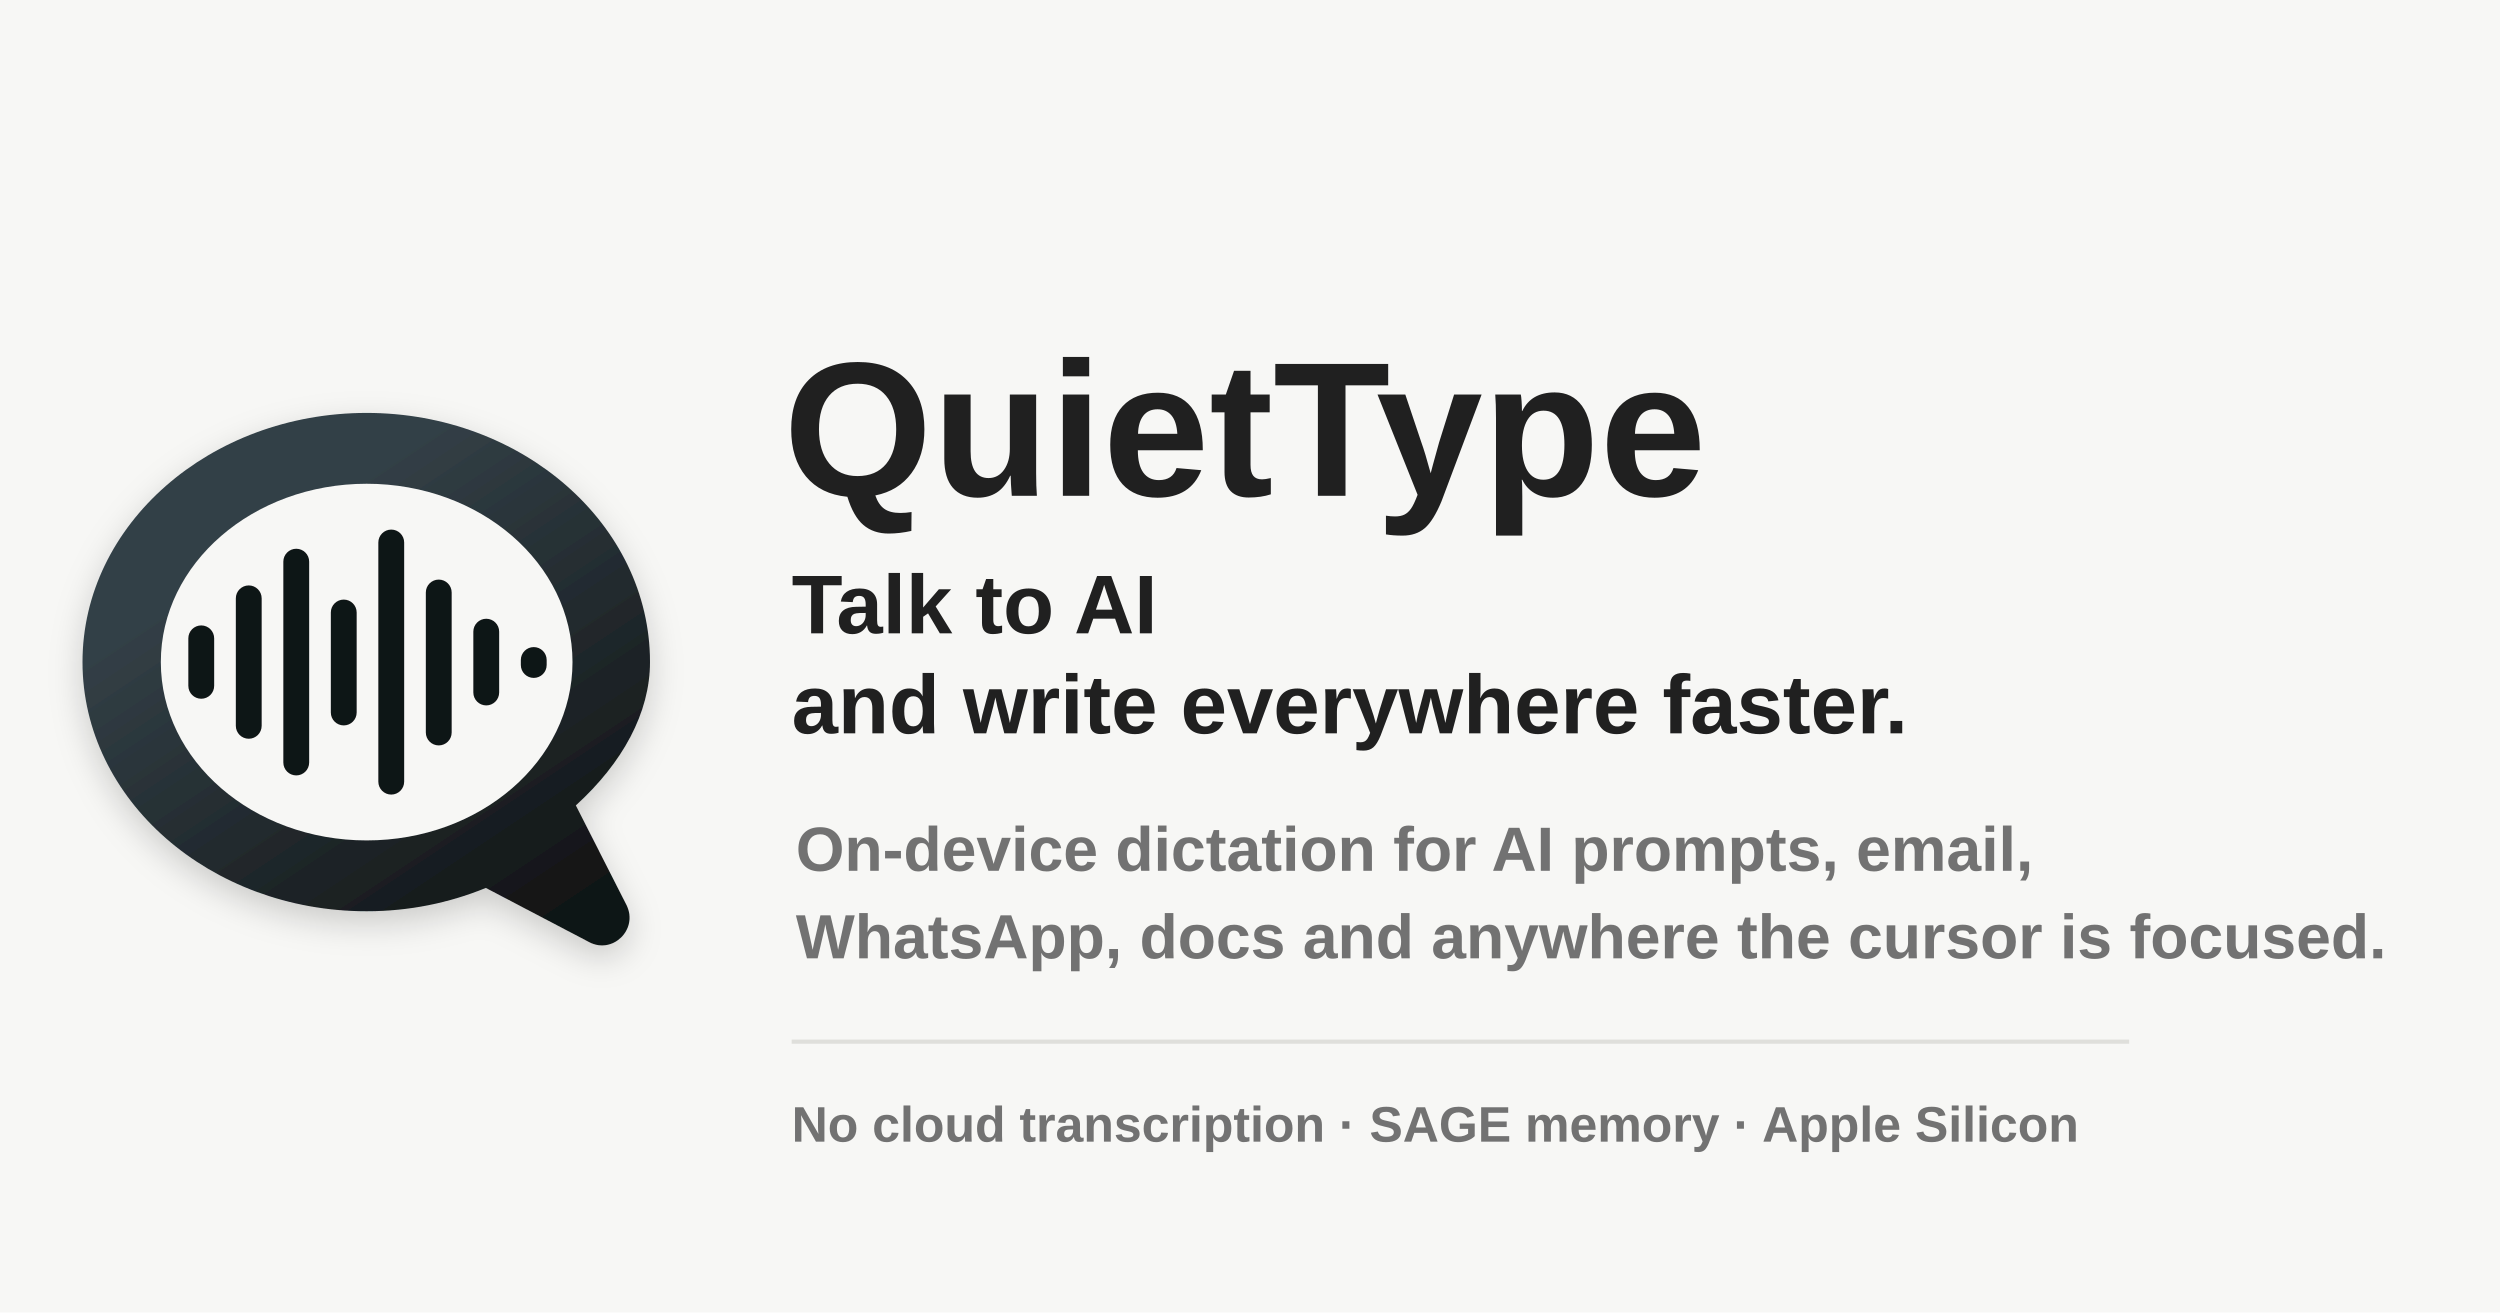
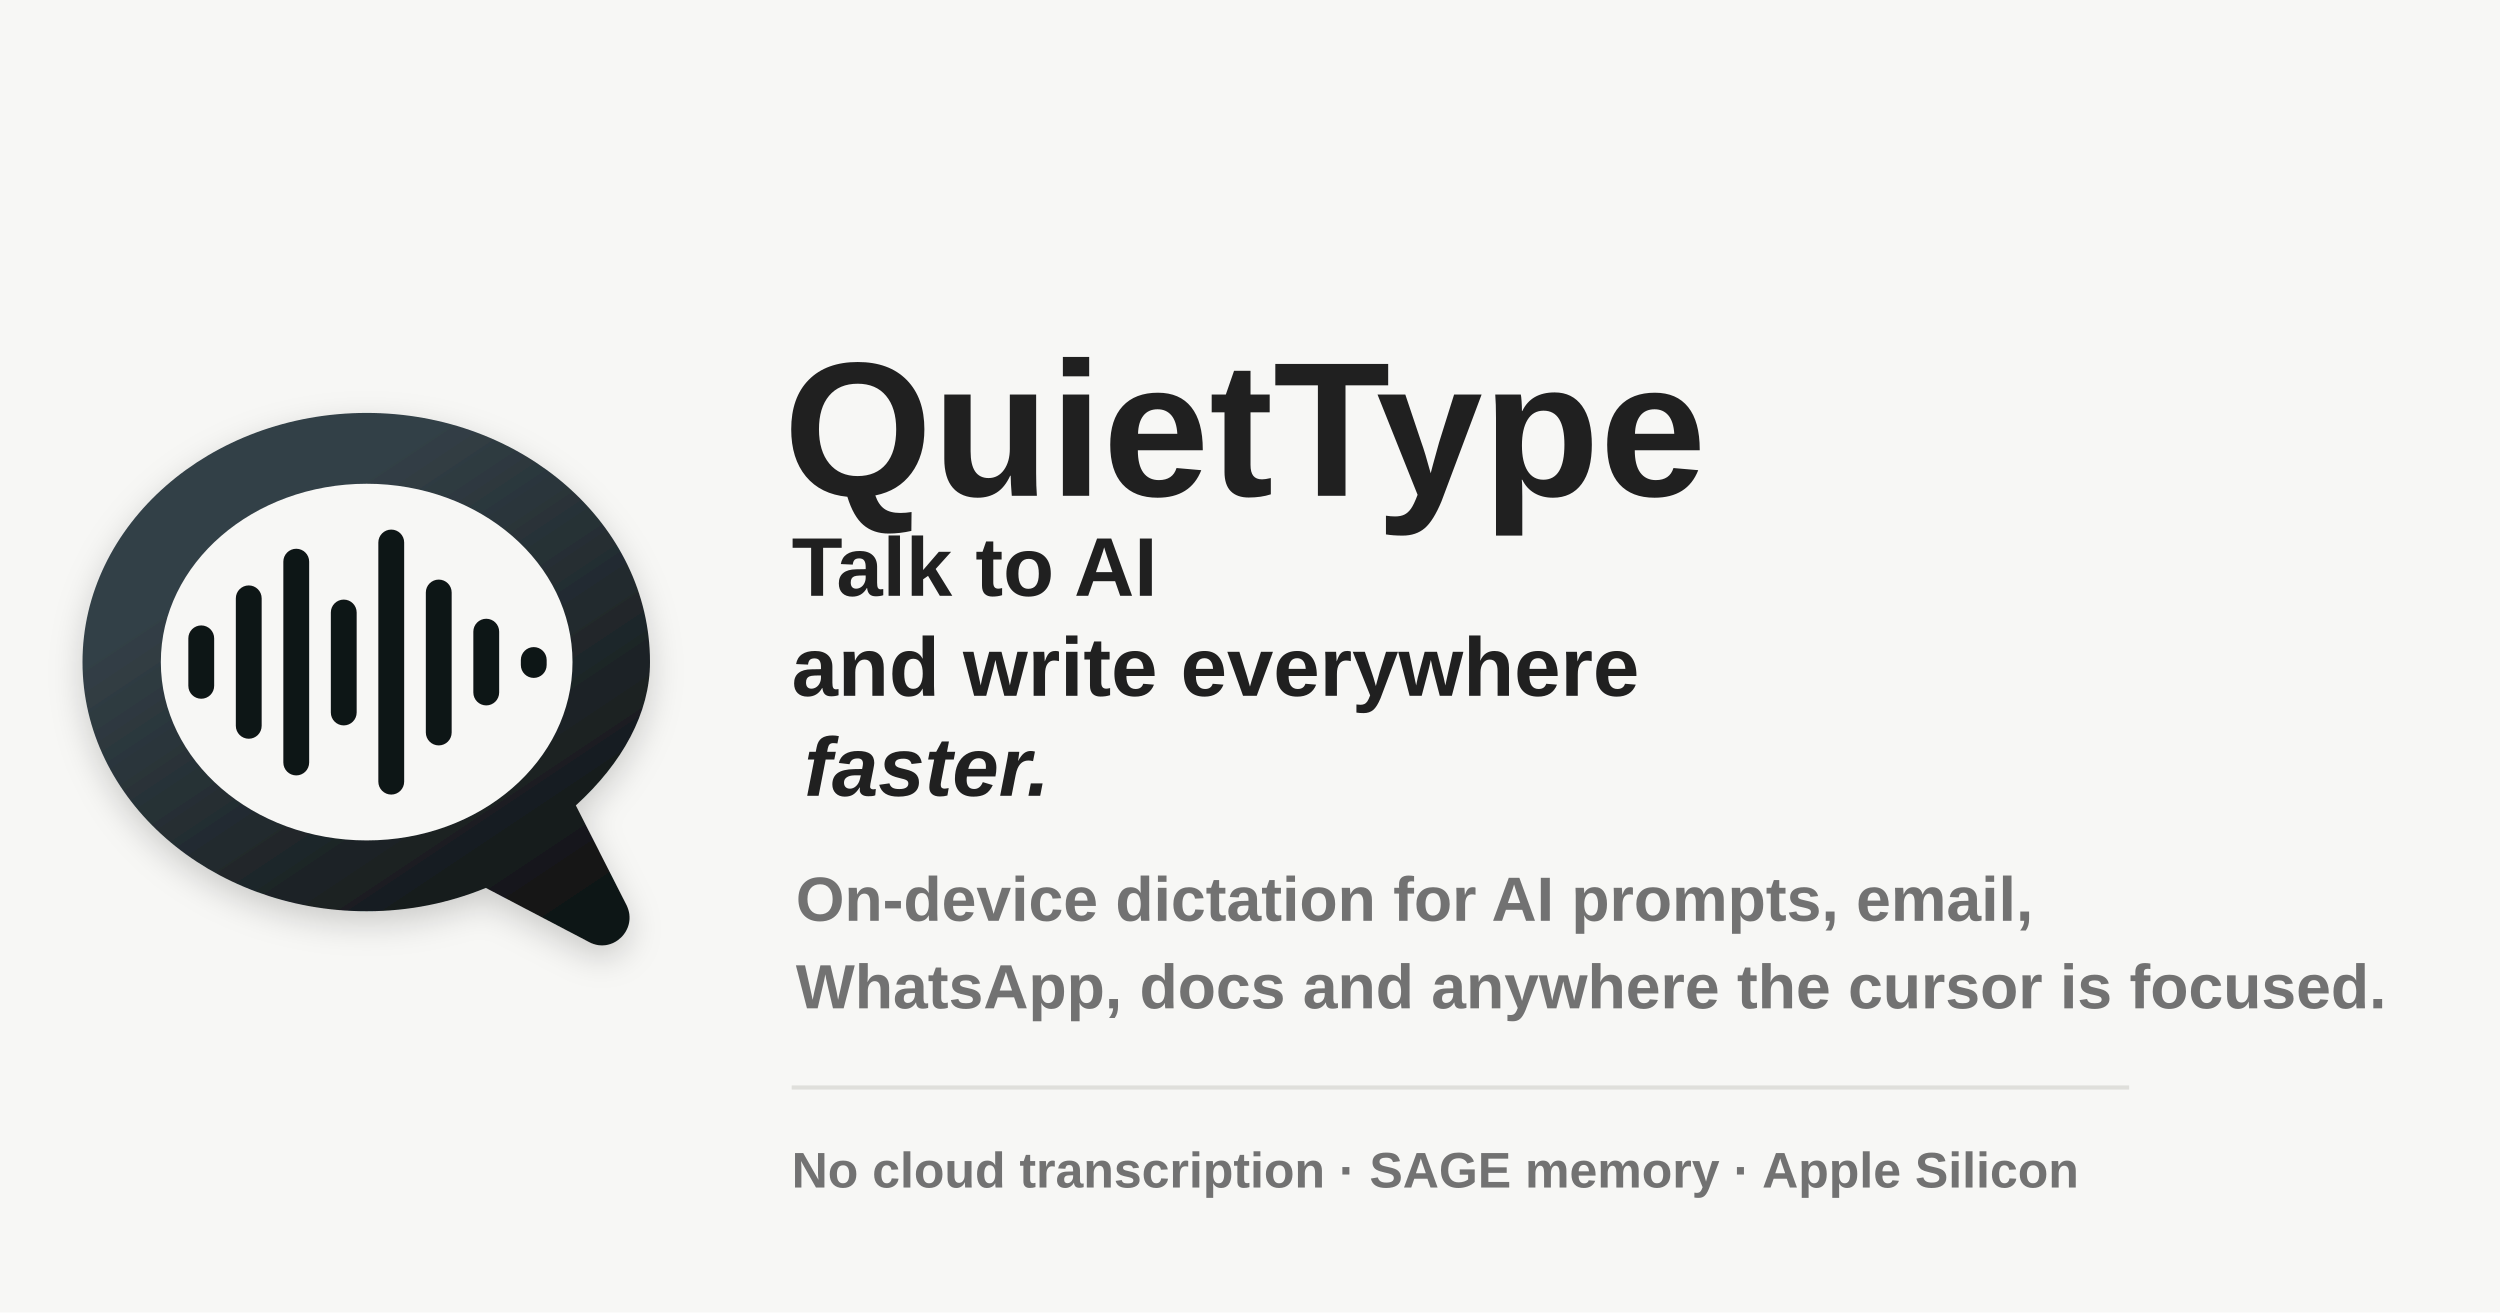
<svg xmlns="http://www.w3.org/2000/svg" viewBox="0 0 1200 630" role="img" aria-labelledby="title desc">
  <rect width="1200" height="630" fill="#F7F7F5" />
  <defs>
    <linearGradient id="ink" x1="0" y1="-230" x2="320" y2="250" gradientUnits="userSpaceOnUse">
      <stop offset="0" stop-color="#334047" />
      <stop offset="1" stop-color="#111415" />
    </linearGradient>
    <filter id="mark-shadow" x="-30%" y="-30%" width="160%" height="160%">
      <feDropShadow dx="0" dy="14" stdDeviation="20" flood-color="#000000" flood-opacity="0.18" />
    </filter>
  </defs>
  <g transform="translate(176 315) scale(.40)" filter="url(#mark-shadow)">
    <path d="M0-292c-188 0-341 134-341 299S-188 306 0 306c51 0 99-10 143-28l124 65c28 15 59-15 45-44l-61-120c56-51 89-111 89-172 0-165-153-299-340-299Z" fill="url(#ink)" />
    <ellipse cx="0" cy="7" rx="247" ry="214" fill="#F7F7F5" />
    <g fill="url(#ink)" transform="translate(-420 -374)">
      <rect x="206" y="337" width="31" height="88" rx="15.5" />
      <rect x="263" y="289" width="31" height="184" rx="15.5" />
      <rect x="320" y="245" width="31" height="272" rx="15.5" />
      <rect x="377" y="306" width="31" height="151" rx="15.5" />
      <rect x="434" y="222" width="31" height="318" rx="15.5" />
      <rect x="491" y="282" width="31" height="199" rx="15.5" />
      <rect x="548" y="329" width="31" height="104" rx="15.5" />
      <rect x="605" y="363" width="31" height="37" rx="15.5" />
    </g>
  </g>
  <text x="376" y="238" fill="#202020" font-family="-apple-system, BlinkMacSystemFont, SF Pro Display, Arial, sans-serif" font-size="92" font-weight="800">QuietType</text>
-   <text x="380" y="304" fill="#202020" font-family="-apple-system, BlinkMacSystemFont, SF Pro Text, Arial, sans-serif" font-size="40" font-weight="650">Talk to AI</text>
-   <text x="380" y="352" fill="#202020" font-family="-apple-system, BlinkMacSystemFont, SF Pro Text, Arial, sans-serif" font-size="40" font-weight="650">and write everywhere faster.</text>
-   <text x="382" y="418" fill="#727272" font-family="-apple-system, BlinkMacSystemFont, SF Pro Text, Arial, sans-serif" font-size="30" font-weight="560">On-device dictation for AI prompts, email,</text>
-   <text x="382" y="460" fill="#727272" font-family="-apple-system, BlinkMacSystemFont, SF Pro Text, Arial, sans-serif" font-size="30" font-weight="560">WhatsApp, docs and anywhere the cursor is focused.</text>
-   <line x1="380" y1="500" x2="1022" y2="500" stroke="#DFDFDB" stroke-width="2" />
-   <text x="380" y="548" fill="#727272" font-family="-apple-system, BlinkMacSystemFont, SF Pro Text, Arial, sans-serif" font-size="24" font-weight="650">No cloud transcription · SAGE memory · Apple Silicon</text>
+   <text x="380" y="286" fill="#202020" font-family="-apple-system, BlinkMacSystemFont, SF Pro Text, Arial, sans-serif" font-size="40" font-weight="650">Talk to AI</text>
+   <text x="380" y="334" fill="#202020" font-family="-apple-system, BlinkMacSystemFont, SF Pro Text, Arial, sans-serif" font-size="40" font-weight="650">and write everywhere</text>
+   <text x="386" y="382" fill="#202020" font-family="-apple-system, BlinkMacSystemFont, SF Pro Text, Arial, sans-serif" font-size="40" font-weight="650" font-style="italic" transform="skewX(-8 386 382)">faster.</text>
+   <text x="382" y="442" fill="#727272" font-family="-apple-system, BlinkMacSystemFont, SF Pro Text, Arial, sans-serif" font-size="30" font-weight="560">On-device dictation for AI prompts, email,</text>
+   <text x="382" y="484" fill="#727272" font-family="-apple-system, BlinkMacSystemFont, SF Pro Text, Arial, sans-serif" font-size="30" font-weight="560">WhatsApp, docs and anywhere the cursor is focused.</text>
+   <line x1="380" y1="522" x2="1022" y2="522" stroke="#DFDFDB" stroke-width="2" />
+   <text x="380" y="570" fill="#727272" font-family="-apple-system, BlinkMacSystemFont, SF Pro Text, Arial, sans-serif" font-size="24" font-weight="650">No cloud transcription · SAGE memory · Apple Silicon</text>
</svg>
